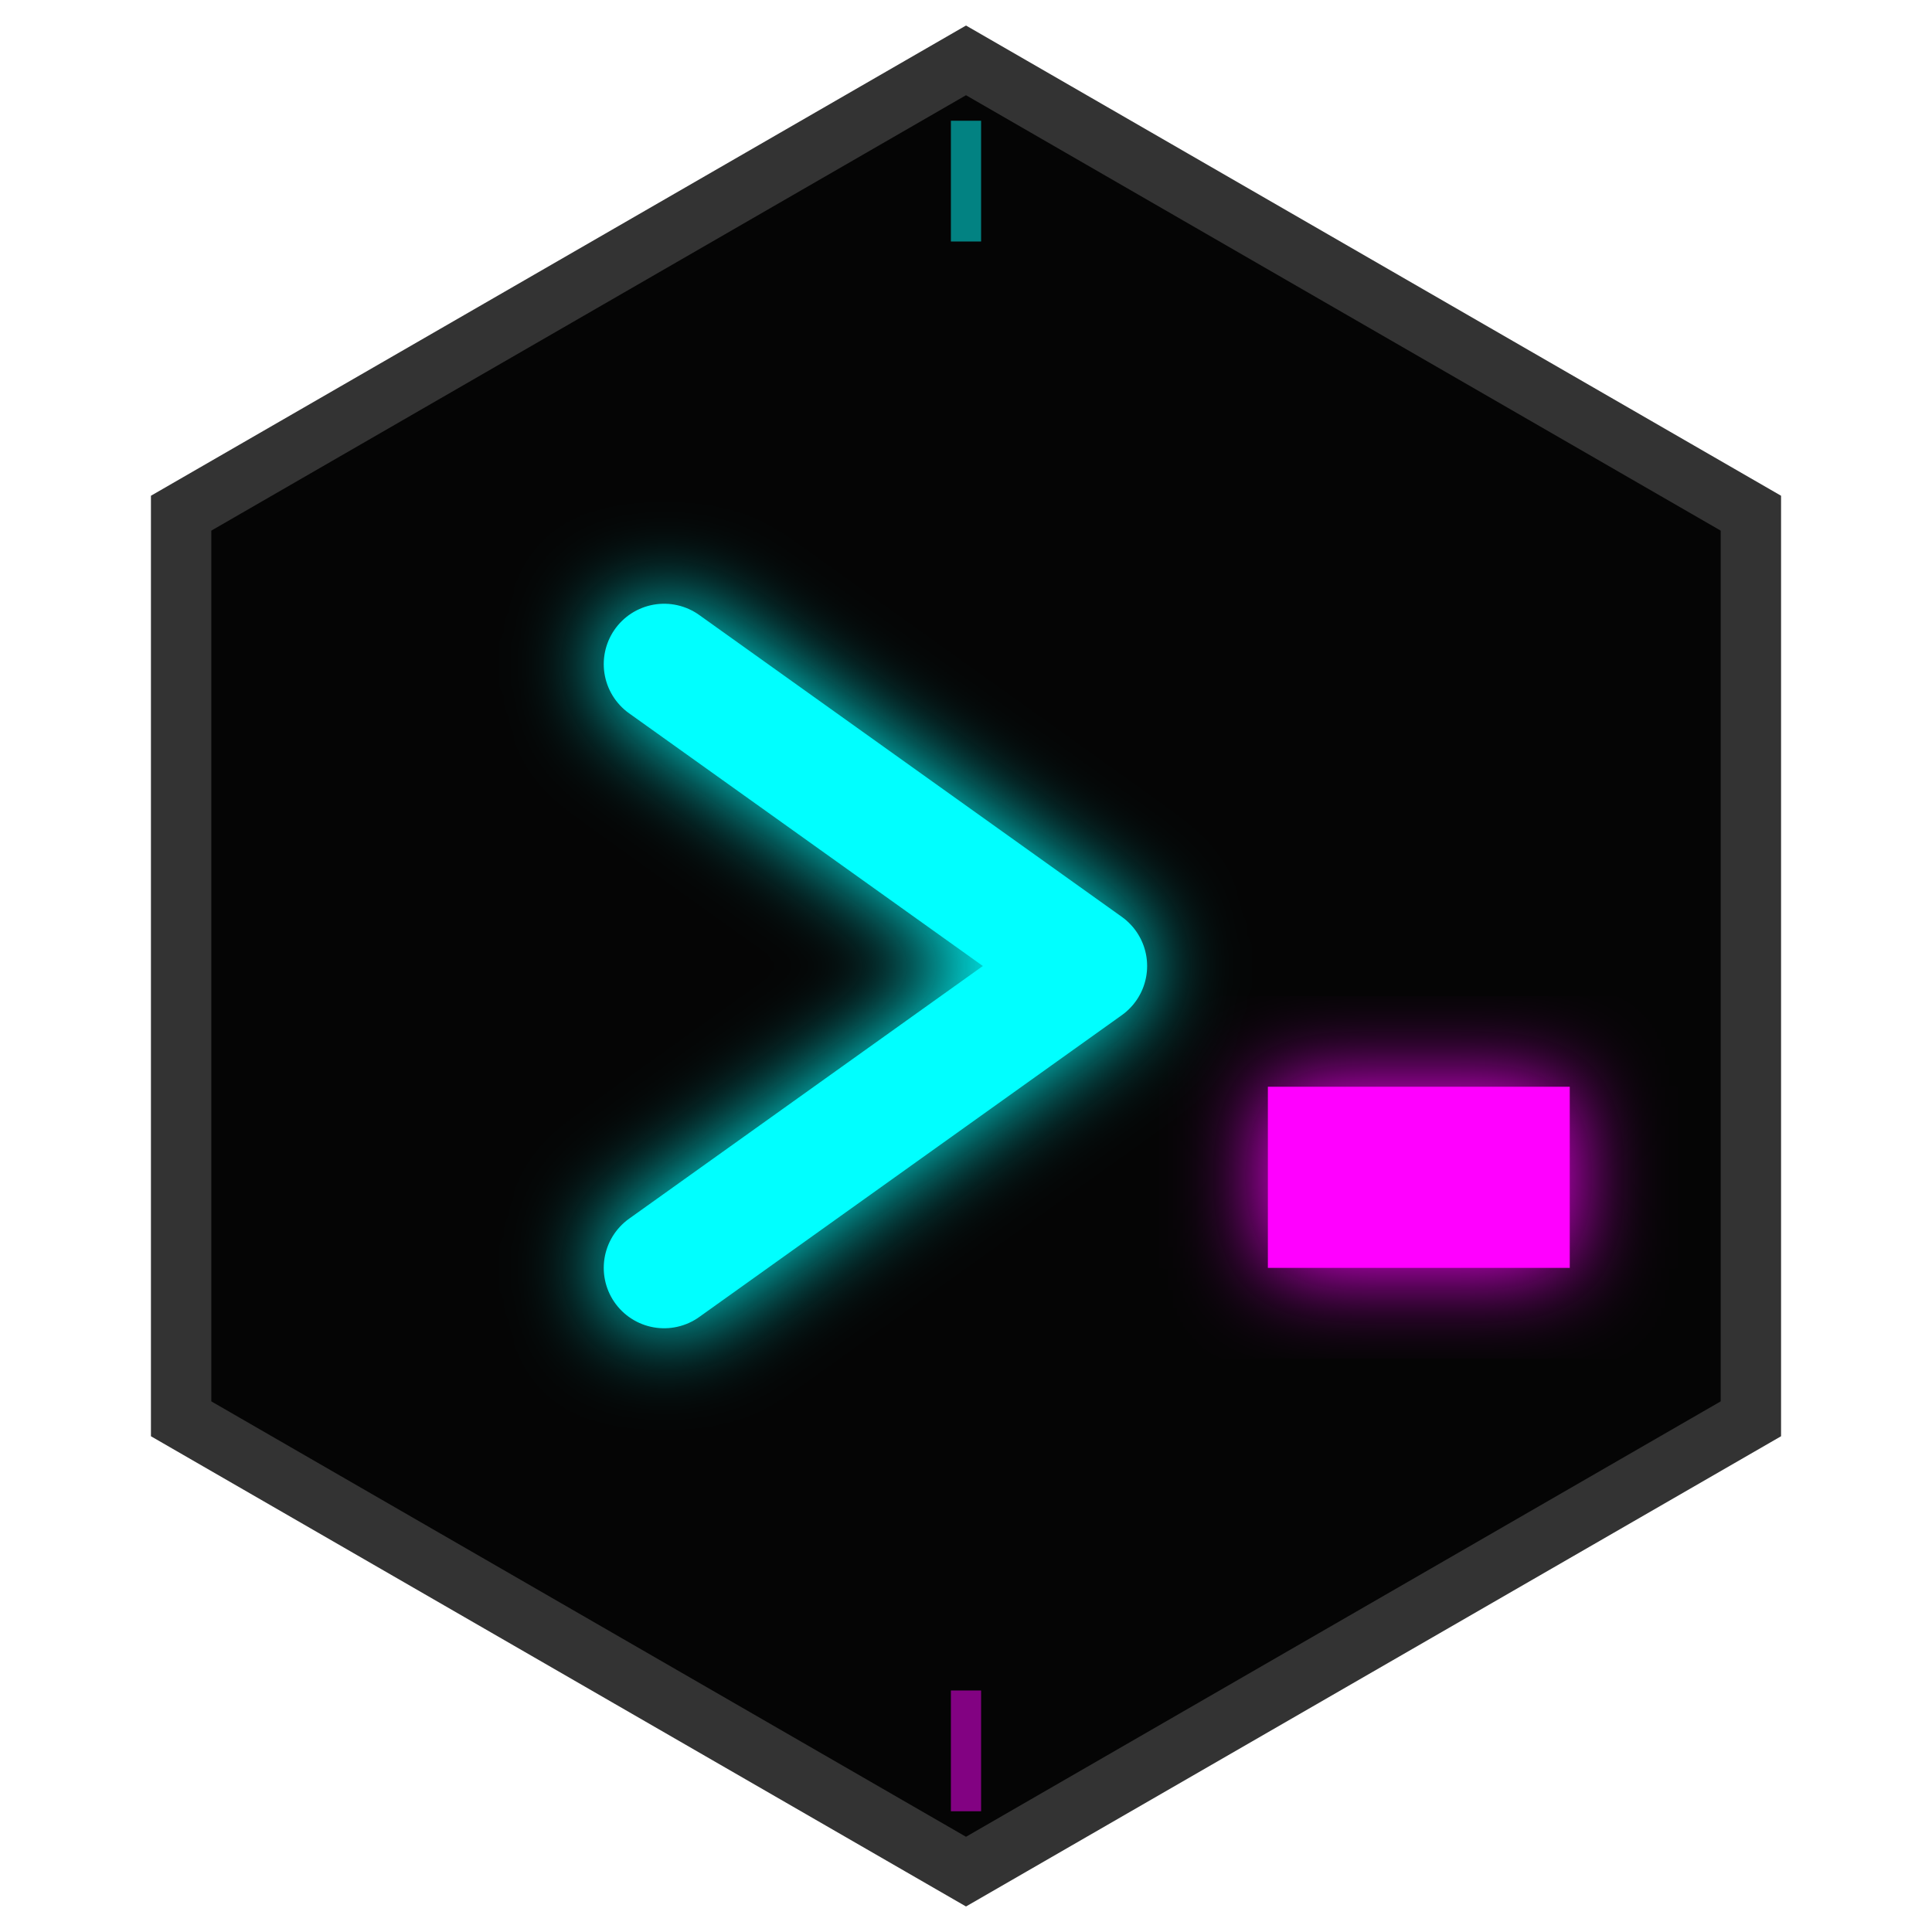
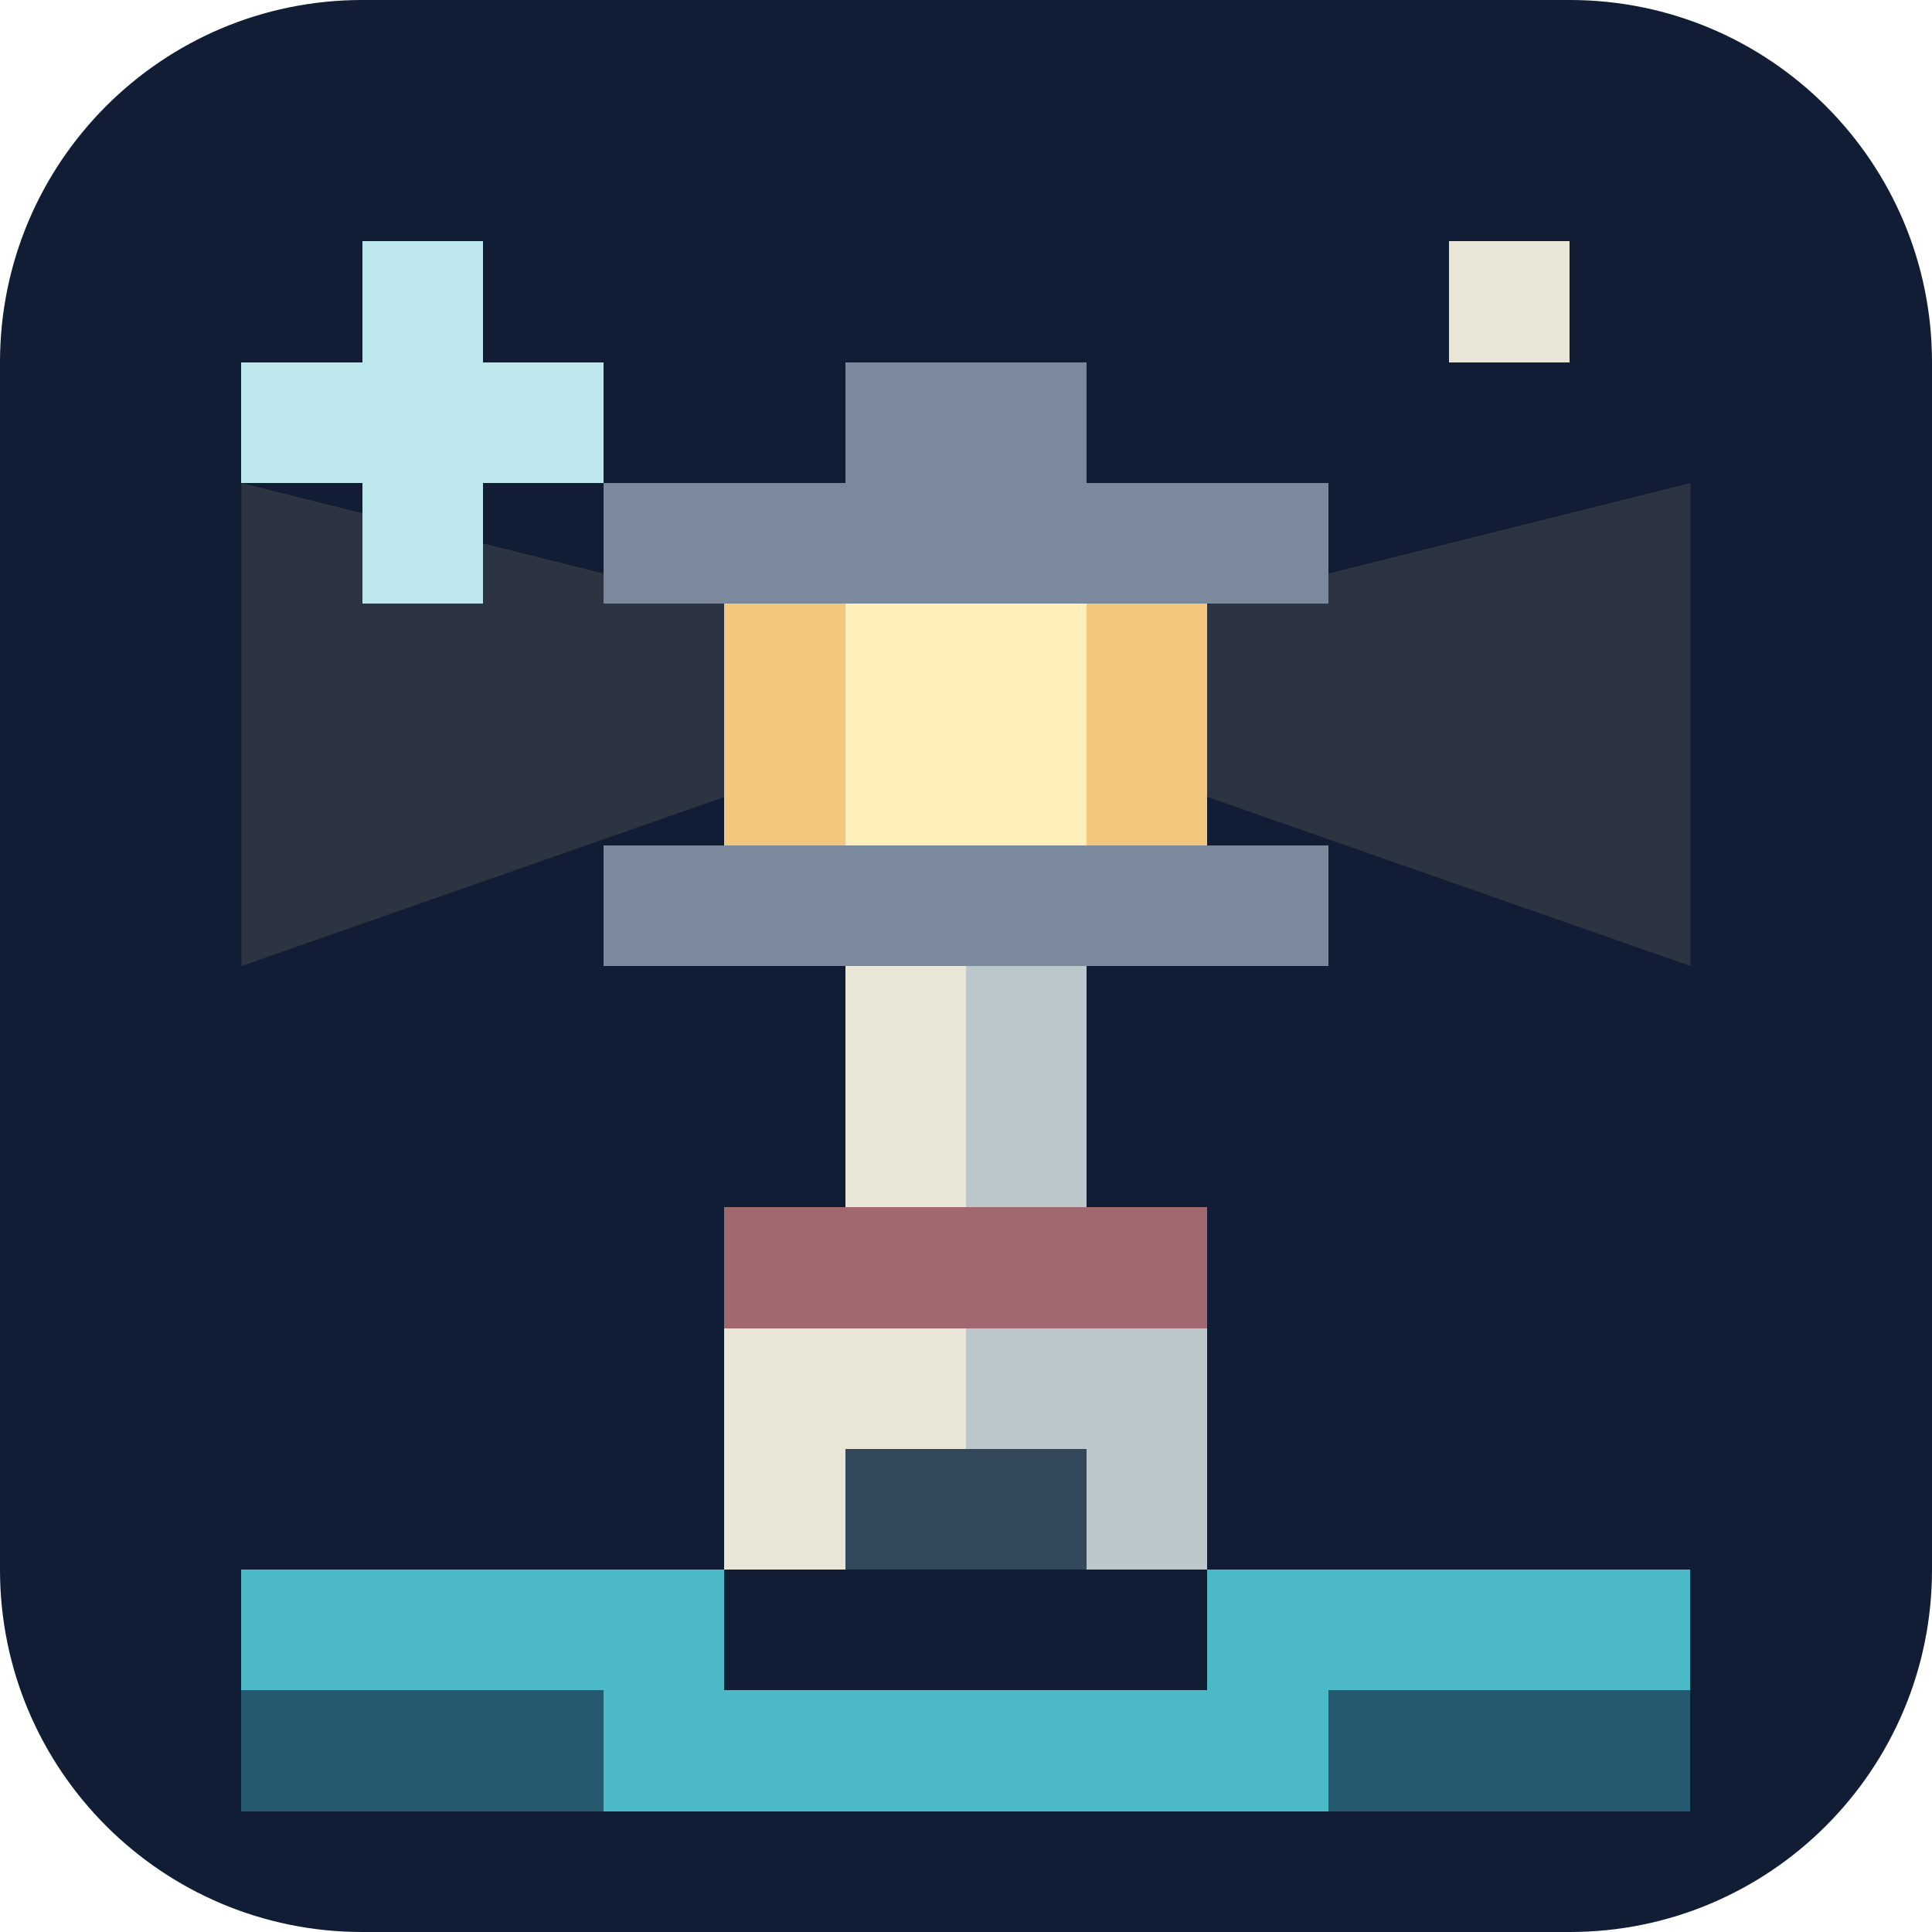
- <svg xmlns="http://www.w3.org/2000/svg" viewBox="0 0 64 64">
-   <defs>
-     <filter id="neon-glow" x="-50%" y="-50%" width="200%" height="200%">
-       <feGaussianBlur stdDeviation="1.5" result="blur" />
-       <feMerge>
-         <feMergeNode in="blur" />
-         <feMergeNode in="SourceGraphic" />
-       </feMerge>
-     </filter>
-   </defs>
-   <path d="M32 2 L58 17 V47 L32 62 L6 47 V17 Z" fill="#050505" stroke="#333" stroke-width="2" />
-   <path d="M22 22 L36 32 L22 42" fill="none" stroke="#00ffff" stroke-width="4" stroke-linecap="round" stroke-linejoin="round" filter="url(#neon-glow)" />
-   <rect x="42" y="36" width="10" height="6" fill="#ff00ff" filter="url(#neon-glow)">
-     <animate attributeName="opacity" values="1;0;1" dur="1s" repeatCount="indefinite" calcMode="discrete" />
-   </rect>
-   <path d="M32 4 L32 8" stroke="#00ffff" stroke-width="1" opacity="0.5" />
-   <path d="M32 60 L32 56" stroke="#ff00ff" stroke-width="1" opacity="0.5" />
+ <svg xmlns="http://www.w3.org/2000/svg" width="64" height="64" viewBox="0 0 64 64" role="img" aria-labelledby="title">
+   <rect width="64" height="64" rx="12" fill="#101d34" />
+   <path d="M28 21 8 16v16l20-7Zm8 0 20-5v16L36 25Z" fill="#ffdda0" opacity=".12" />
+   <g shape-rendering="crispEdges">
+     <path d="M12 8h4v4h4v4h-4v4h-4v-4H8v-4h4Z" fill="#bce8ed" />
+     <rect x="48" y="8" width="4" height="4" fill="#e9e5d7" />
+     <g id="lighthouse">
+       <path d="M28 12h8v4h8v4H20v-4h8Z" fill="#7a899b" />
+       <rect x="24" y="20" width="16" height="8" fill="#f4c77e" />
+       <rect x="28" y="20" width="8" height="8" fill="#fff0bb" />
+       <rect x="20" y="28" width="24" height="4" fill="#7a899b" />
+       <path d="M28 32h8v8h4v12H24V40h4Z" fill="#e9e5d7" />
+       <path d="M32 32h4v8h4v12h-8Z" fill="#bcc7cb" />
+       <rect x="24" y="40" width="16" height="4" fill="#a26870" />
+       <rect x="28" y="48" width="8" height="4" fill="#34485b" />
+     </g>
+     <g id="sea">
+       <path d="M8 52h16v4h16v-4h16v4H44v4H20v-4H8Z" fill="#4bb9c6" />
+       <path d="M8 56h12v4H8Zm36 0h12v4H44Z" fill="#24596f" />
+     </g>
+   </g>
</svg>
